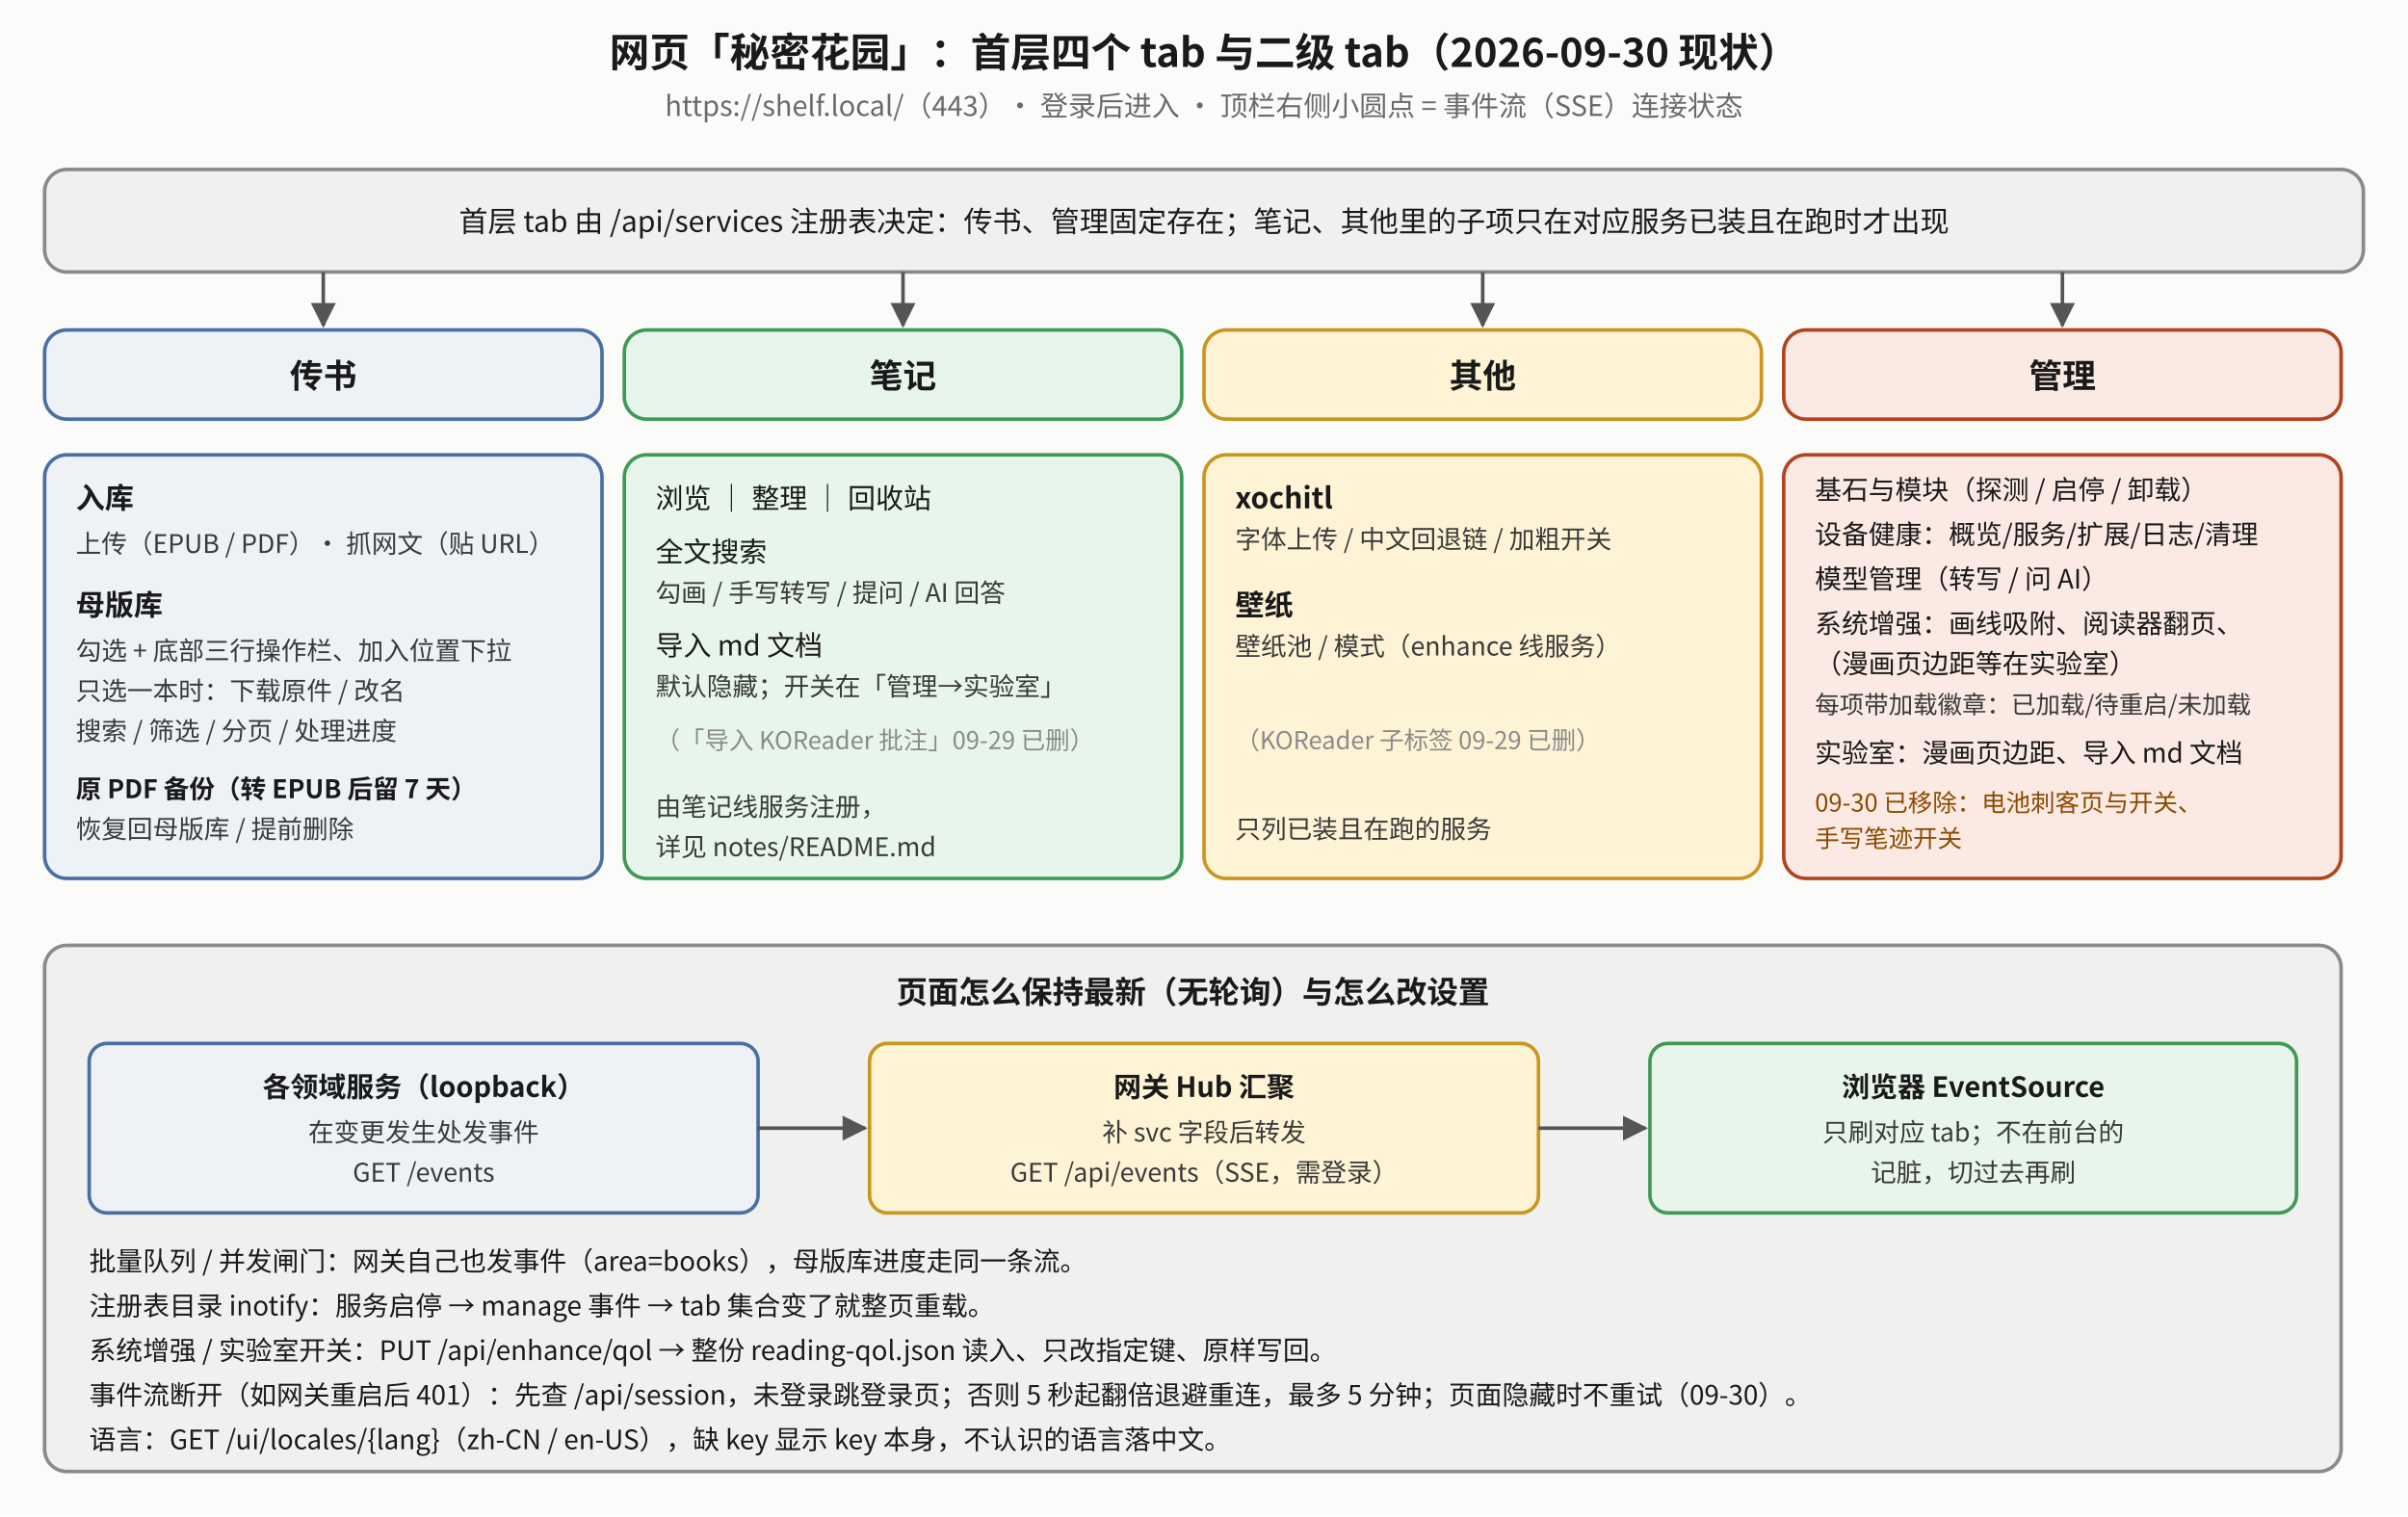
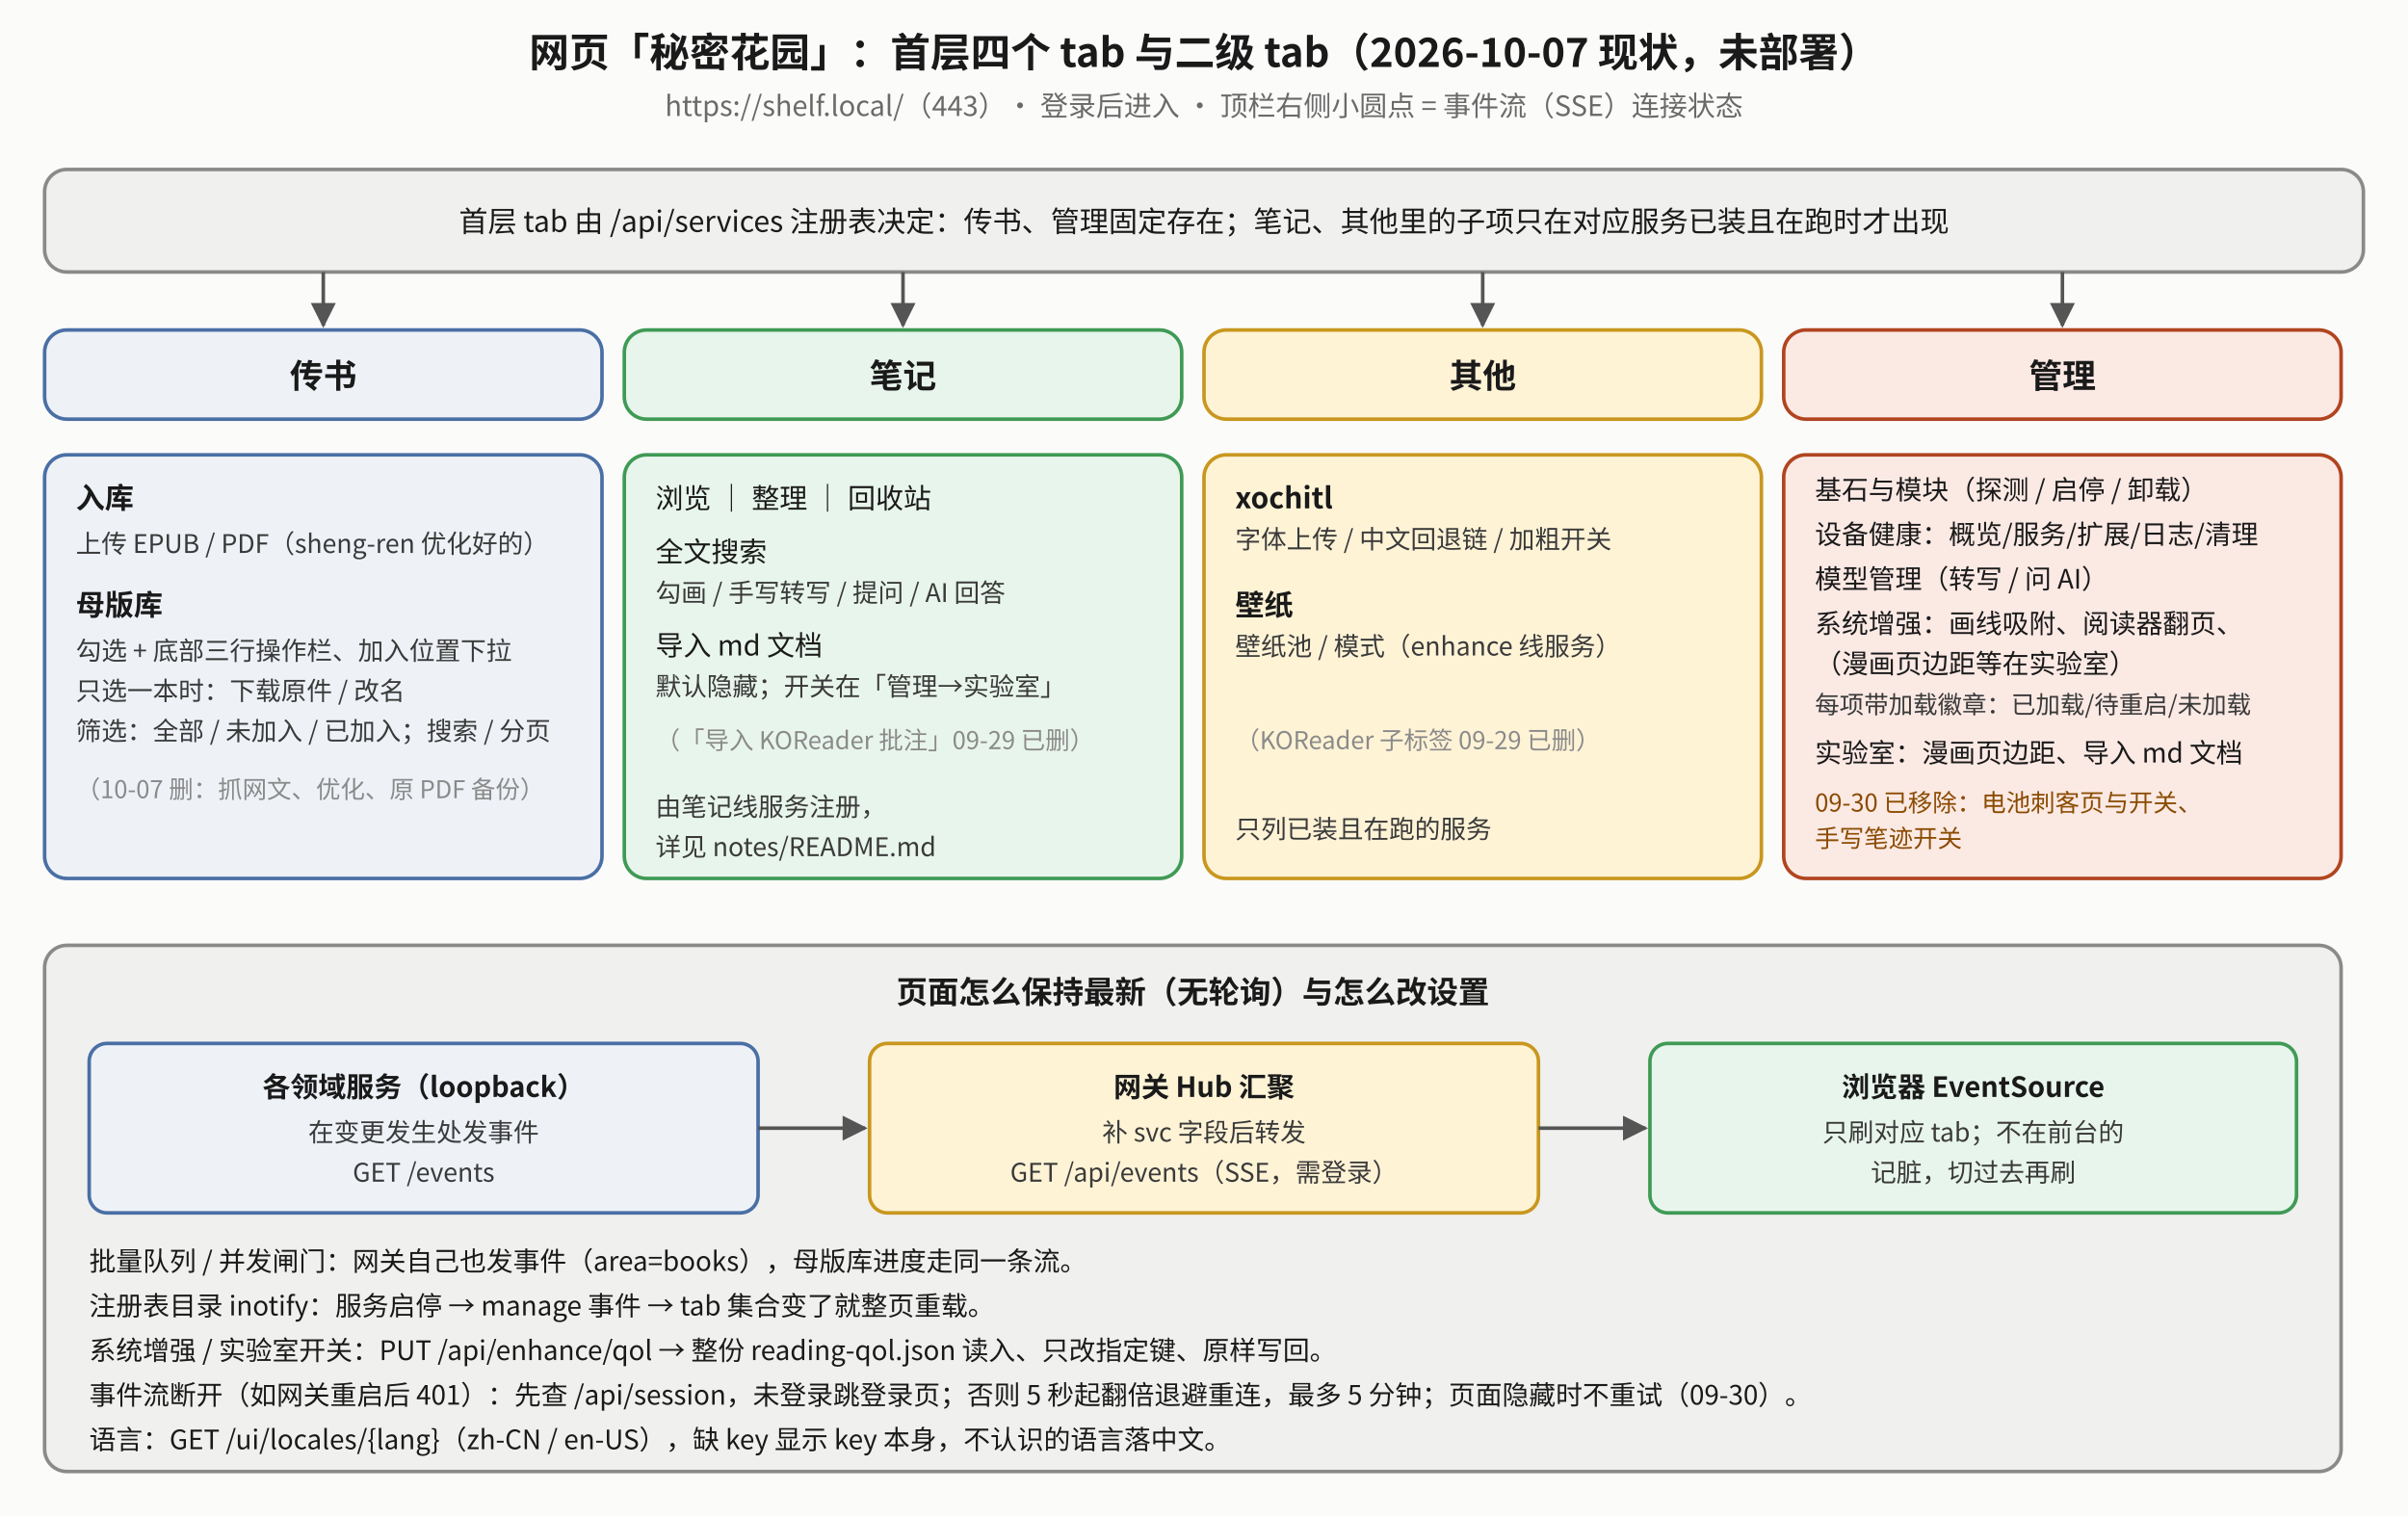
<svg xmlns="http://www.w3.org/2000/svg" viewBox="0 0 1080 680" font-family="Noto Sans CJK SC, sans-serif">
  <defs>
    <marker id="ak" viewBox="0 0 10 10" refX="9" refY="5" markerWidth="7" markerHeight="7" orient="auto-start-reverse">
      <path d="M0,0 L10,5 L0,10 z" fill="#555" />
    </marker>
  </defs>
  <rect x="0" y="0" width="1080" height="680" fill="#fbfbfa" />
-   <text x="540" y="30" text-anchor="middle" font-size="18" font-weight="bold" fill="#1a1a1a">网页「秘密花园」：首层四个 tab 与二级 tab（2026-09-30 现状）</text>
+   <text x="540" y="30" text-anchor="middle" font-size="18" font-weight="bold" fill="#1a1a1a">网页「秘密花园」：首层四个 tab 与二级 tab（2026-10-07 现状，未部署）</text>
  <text x="540" y="52" text-anchor="middle" font-size="12.5" fill="#6a6a6a">https://shelf.local/（443）· 登录后进入 · 顶栏右侧小圆点 = 事件流（SSE）连接状态</text>
  <rect x="20" y="76" width="1040" height="46" rx="10" fill="#f0f0ee" stroke="#8a8a8a" stroke-width="1.6" />
  <text x="540" y="104" text-anchor="middle" font-size="13" fill="#1a1a1a">首层 tab 由 /api/services 注册表决定：传书、管理固定存在；笔记、其他里的子项只在对应服务已装且在跑时才出现</text>
  <line x1="145" y1="122" x2="145" y2="146" stroke="#555" stroke-width="1.6" marker-end="url(#ak)" />
  <line x1="405" y1="122" x2="405" y2="146" stroke="#555" stroke-width="1.6" marker-end="url(#ak)" />
  <line x1="665" y1="122" x2="665" y2="146" stroke="#555" stroke-width="1.6" marker-end="url(#ak)" />
  <line x1="925" y1="122" x2="925" y2="146" stroke="#555" stroke-width="1.6" marker-end="url(#ak)" />
  <rect x="20" y="148" width="250" height="40" rx="10" fill="#eef2f7" stroke="#4a6fa5" stroke-width="1.6" />
  <text x="145" y="174" text-anchor="middle" font-size="15" font-weight="bold" fill="#1a1a1a">传书</text>
  <rect x="20" y="204" width="250" height="190" rx="10" fill="#eef2f7" stroke="#4a6fa5" stroke-width="1.6" />
  <text x="34" y="228" font-size="13" font-weight="bold" fill="#1a1a1a">入库</text>
-   <text x="34" y="248" font-size="11.5" fill="#3a3a3a">上传（EPUB / PDF）· 抓网文（贴 URL）</text>
+   <text x="34" y="248" font-size="11.5" fill="#3a3a3a">上传 EPUB / PDF（sheng-ren 优化好的）</text>
  <text x="34" y="276" font-size="13" font-weight="bold" fill="#1a1a1a">母版库</text>
  <text x="34" y="296" font-size="11.5" fill="#3a3a3a">勾选 + 底部三行操作栏、加入位置下拉</text>
  <text x="34" y="314" font-size="11.5" fill="#3a3a3a">只选一本时：下载原件 / 改名</text>
-   <text x="34" y="332" font-size="11.5" fill="#3a3a3a">搜索 / 筛选 / 分页 / 处理进度</text>
-   <text x="34" y="358" font-size="11.5" font-weight="bold" fill="#1a1a1a">原 PDF 备份（转 EPUB 后留 7 天）</text>
-   <text x="34" y="376" font-size="11.5" fill="#3a3a3a">恢复回母版库 / 提前删除</text>
+   <text x="34" y="332" font-size="11.5" fill="#3a3a3a">筛选：全部 / 未加入 / 已加入；搜索 / 分页</text>
+   <text x="34" y="358" font-size="11" fill="#8a8a8a">（10-07 删：抓网文、优化、原 PDF 备份）</text>
  <rect x="280" y="148" width="250" height="40" rx="10" fill="#e8f5ec" stroke="#3f9a55" stroke-width="1.6" />
  <text x="405" y="174" text-anchor="middle" font-size="15" font-weight="bold" fill="#1a1a1a">笔记</text>
  <rect x="280" y="204" width="250" height="190" rx="10" fill="#e8f5ec" stroke="#3f9a55" stroke-width="1.6" />
  <text x="294" y="228" font-size="12.5" fill="#1a1a1a">浏览 ｜ 整理 ｜ 回收站</text>
  <text x="294" y="252" font-size="12.5" fill="#1a1a1a">全文搜索</text>
  <text x="294" y="270" font-size="11.5" fill="#3a3a3a">勾画 / 手写转写 / 提问 / AI 回答</text>
  <text x="294" y="294" font-size="12.5" fill="#1a1a1a">导入 md 文档</text>
  <text x="294" y="312" font-size="11.5" fill="#3a3a3a">默认隐藏；开关在「管理→实验室」</text>
  <text x="294" y="336" font-size="11" fill="#8a8a8a">（「导入 KOReader 批注」09-29 已删）</text>
  <text x="294" y="366" font-size="11.5" fill="#3a3a3a">由笔记线服务注册，</text>
  <text x="294" y="384" font-size="11.5" fill="#3a3a3a">详见 notes/README.md</text>
  <rect x="540" y="148" width="250" height="40" rx="10" fill="#fff3d6" stroke="#c9971f" stroke-width="1.6" />
  <text x="665" y="174" text-anchor="middle" font-size="15" font-weight="bold" fill="#1a1a1a">其他</text>
  <rect x="540" y="204" width="250" height="190" rx="10" fill="#fff3d6" stroke="#c9971f" stroke-width="1.6" />
  <text x="554" y="228" font-size="13" font-weight="bold" fill="#1a1a1a">xochitl</text>
  <text x="554" y="246" font-size="11.5" fill="#3a3a3a">字体上传 / 中文回退链 / 加粗开关</text>
  <text x="554" y="276" font-size="13" font-weight="bold" fill="#1a1a1a">壁纸</text>
  <text x="554" y="294" font-size="11.5" fill="#3a3a3a">壁纸池 / 模式（enhance 线服务）</text>
  <text x="554" y="336" font-size="11" fill="#8a8a8a">（KOReader 子标签 09-29 已删）</text>
  <text x="554" y="376" font-size="11.5" fill="#3a3a3a">只列已装且在跑的服务</text>
  <rect x="800" y="148" width="250" height="40" rx="10" fill="#fbe9e4" stroke="#b0451f" stroke-width="1.6" />
  <text x="925" y="174" text-anchor="middle" font-size="15" font-weight="bold" fill="#1a1a1a">管理</text>
  <rect x="800" y="204" width="250" height="190" rx="10" fill="#fbe9e4" stroke="#b0451f" stroke-width="1.6" />
  <text x="814" y="224" font-size="12" fill="#1a1a1a">基石与模块（探测 / 启停 / 卸载）</text>
  <text x="814" y="244" font-size="12" fill="#1a1a1a">设备健康：概览/服务/扩展/日志/清理</text>
  <text x="814" y="264" font-size="12" fill="#1a1a1a">模型管理（转写 / 问 AI）</text>
  <text x="814" y="284" font-size="12" fill="#1a1a1a">系统增强：画线吸附、阅读器翻页、</text>
  <text x="814" y="302" font-size="12" fill="#1a1a1a">　　　　　（漫画页边距等在实验室）</text>
  <text x="814" y="320" font-size="11" fill="#3a3a3a">每项带加载徽章：已加载/待重启/未加载</text>
  <text x="814" y="342" font-size="12" fill="#1a1a1a">实验室：漫画页边距、导入 md 文档</text>
  <text x="814" y="364" font-size="11" fill="#8a4b00">09-30 已移除：电池刺客页与开关、</text>
  <text x="814" y="380" font-size="11" fill="#8a4b00">　　　　　　　手写笔迹开关</text>
  <rect x="20" y="424" width="1030" height="236" rx="10" fill="#f0f0ee" stroke="#8a8a8a" stroke-width="1.6" />
  <text x="535" y="450" text-anchor="middle" font-size="14" font-weight="bold" fill="#1a1a1a">页面怎么保持最新（无轮询）与怎么改设置</text>
  <rect x="40" y="468" width="300" height="76" rx="8" fill="#eef2f7" stroke="#4a6fa5" stroke-width="1.6" />
  <text x="190" y="492" text-anchor="middle" font-size="12.5" font-weight="bold" fill="#1a1a1a">各领域服务（loopback）</text>
  <text x="190" y="512" text-anchor="middle" font-size="11.5" fill="#3a3a3a">在变更发生处发事件</text>
  <text x="190" y="530" text-anchor="middle" font-size="11.5" fill="#3a3a3a">GET /events</text>
  <rect x="390" y="468" width="300" height="76" rx="8" fill="#fff3d6" stroke="#c9971f" stroke-width="1.6" />
  <text x="540" y="492" text-anchor="middle" font-size="12.5" font-weight="bold" fill="#1a1a1a">网关 Hub 汇聚</text>
  <text x="540" y="512" text-anchor="middle" font-size="11.5" fill="#3a3a3a">补 svc 字段后转发</text>
  <text x="540" y="530" text-anchor="middle" font-size="11.5" fill="#3a3a3a">GET /api/events（SSE，需登录）</text>
  <rect x="740" y="468" width="290" height="76" rx="8" fill="#e8f5ec" stroke="#3f9a55" stroke-width="1.6" />
  <text x="885" y="492" text-anchor="middle" font-size="12.5" font-weight="bold" fill="#1a1a1a">浏览器 EventSource</text>
  <text x="885" y="512" text-anchor="middle" font-size="11.5" fill="#3a3a3a">只刷对应 tab；不在前台的</text>
  <text x="885" y="530" text-anchor="middle" font-size="11.5" fill="#3a3a3a">记脏，切过去再刷</text>
  <line x1="340" y1="506" x2="388" y2="506" stroke="#555" stroke-width="1.6" marker-end="url(#ak)" />
  <line x1="690" y1="506" x2="738" y2="506" stroke="#555" stroke-width="1.6" marker-end="url(#ak)" />
  <text x="40" y="570" font-size="12" fill="#1a1a1a">批量队列 / 并发闸门：网关自己也发事件（area=books），母版库进度走同一条流。</text>
  <text x="40" y="590" font-size="12" fill="#1a1a1a">注册表目录 inotify：服务启停 → manage 事件 → tab 集合变了就整页重载。</text>
  <text x="40" y="610" font-size="12" fill="#1a1a1a">系统增强 / 实验室开关：PUT /api/enhance/qol → 整份 reading-qol.json 读入、只改指定键、原样写回。</text>
  <text x="40" y="630" font-size="12" fill="#1a1a1a">事件流断开（如网关重启后 401）：先查 /api/session，未登录跳登录页；否则 5 秒起翻倍退避重连，最多 5 分钟；页面隐藏时不重试（09-30）。</text>
  <text x="40" y="650" font-size="12" fill="#1a1a1a">语言：GET /ui/locales/{lang}（zh-CN / en-US），缺 key 显示 key 本身，不认识的语言落中文。</text>
</svg>
